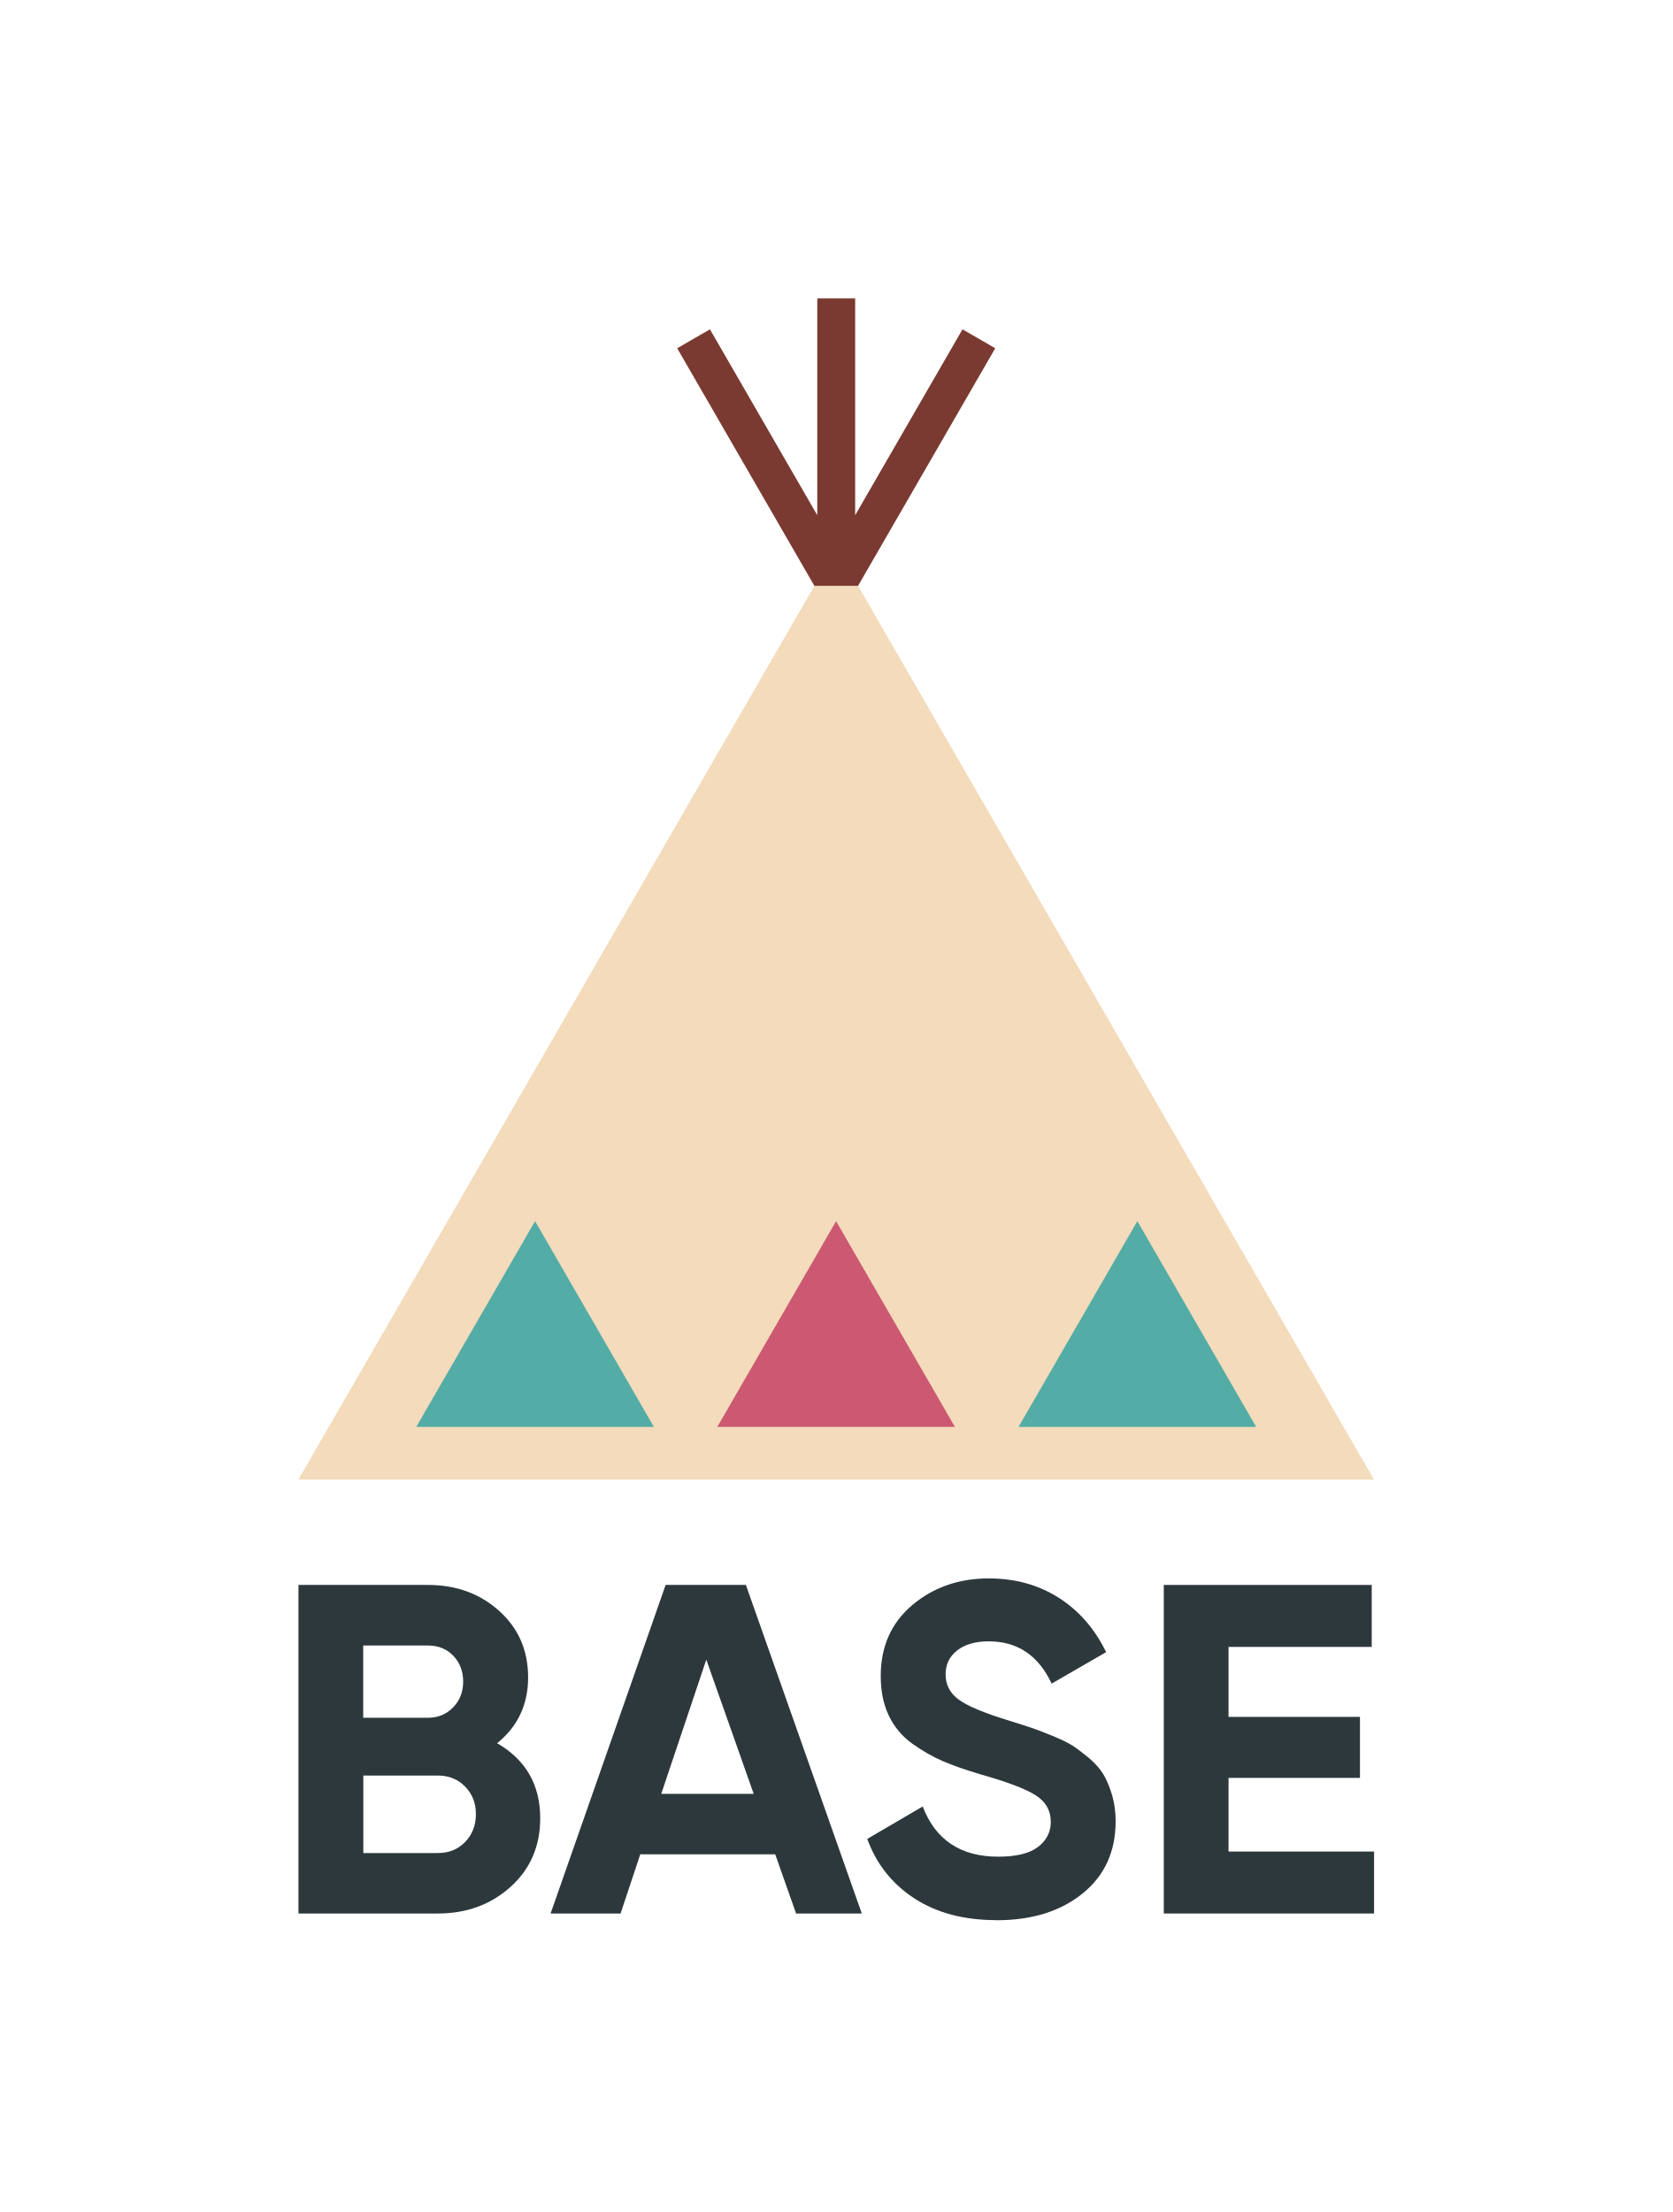
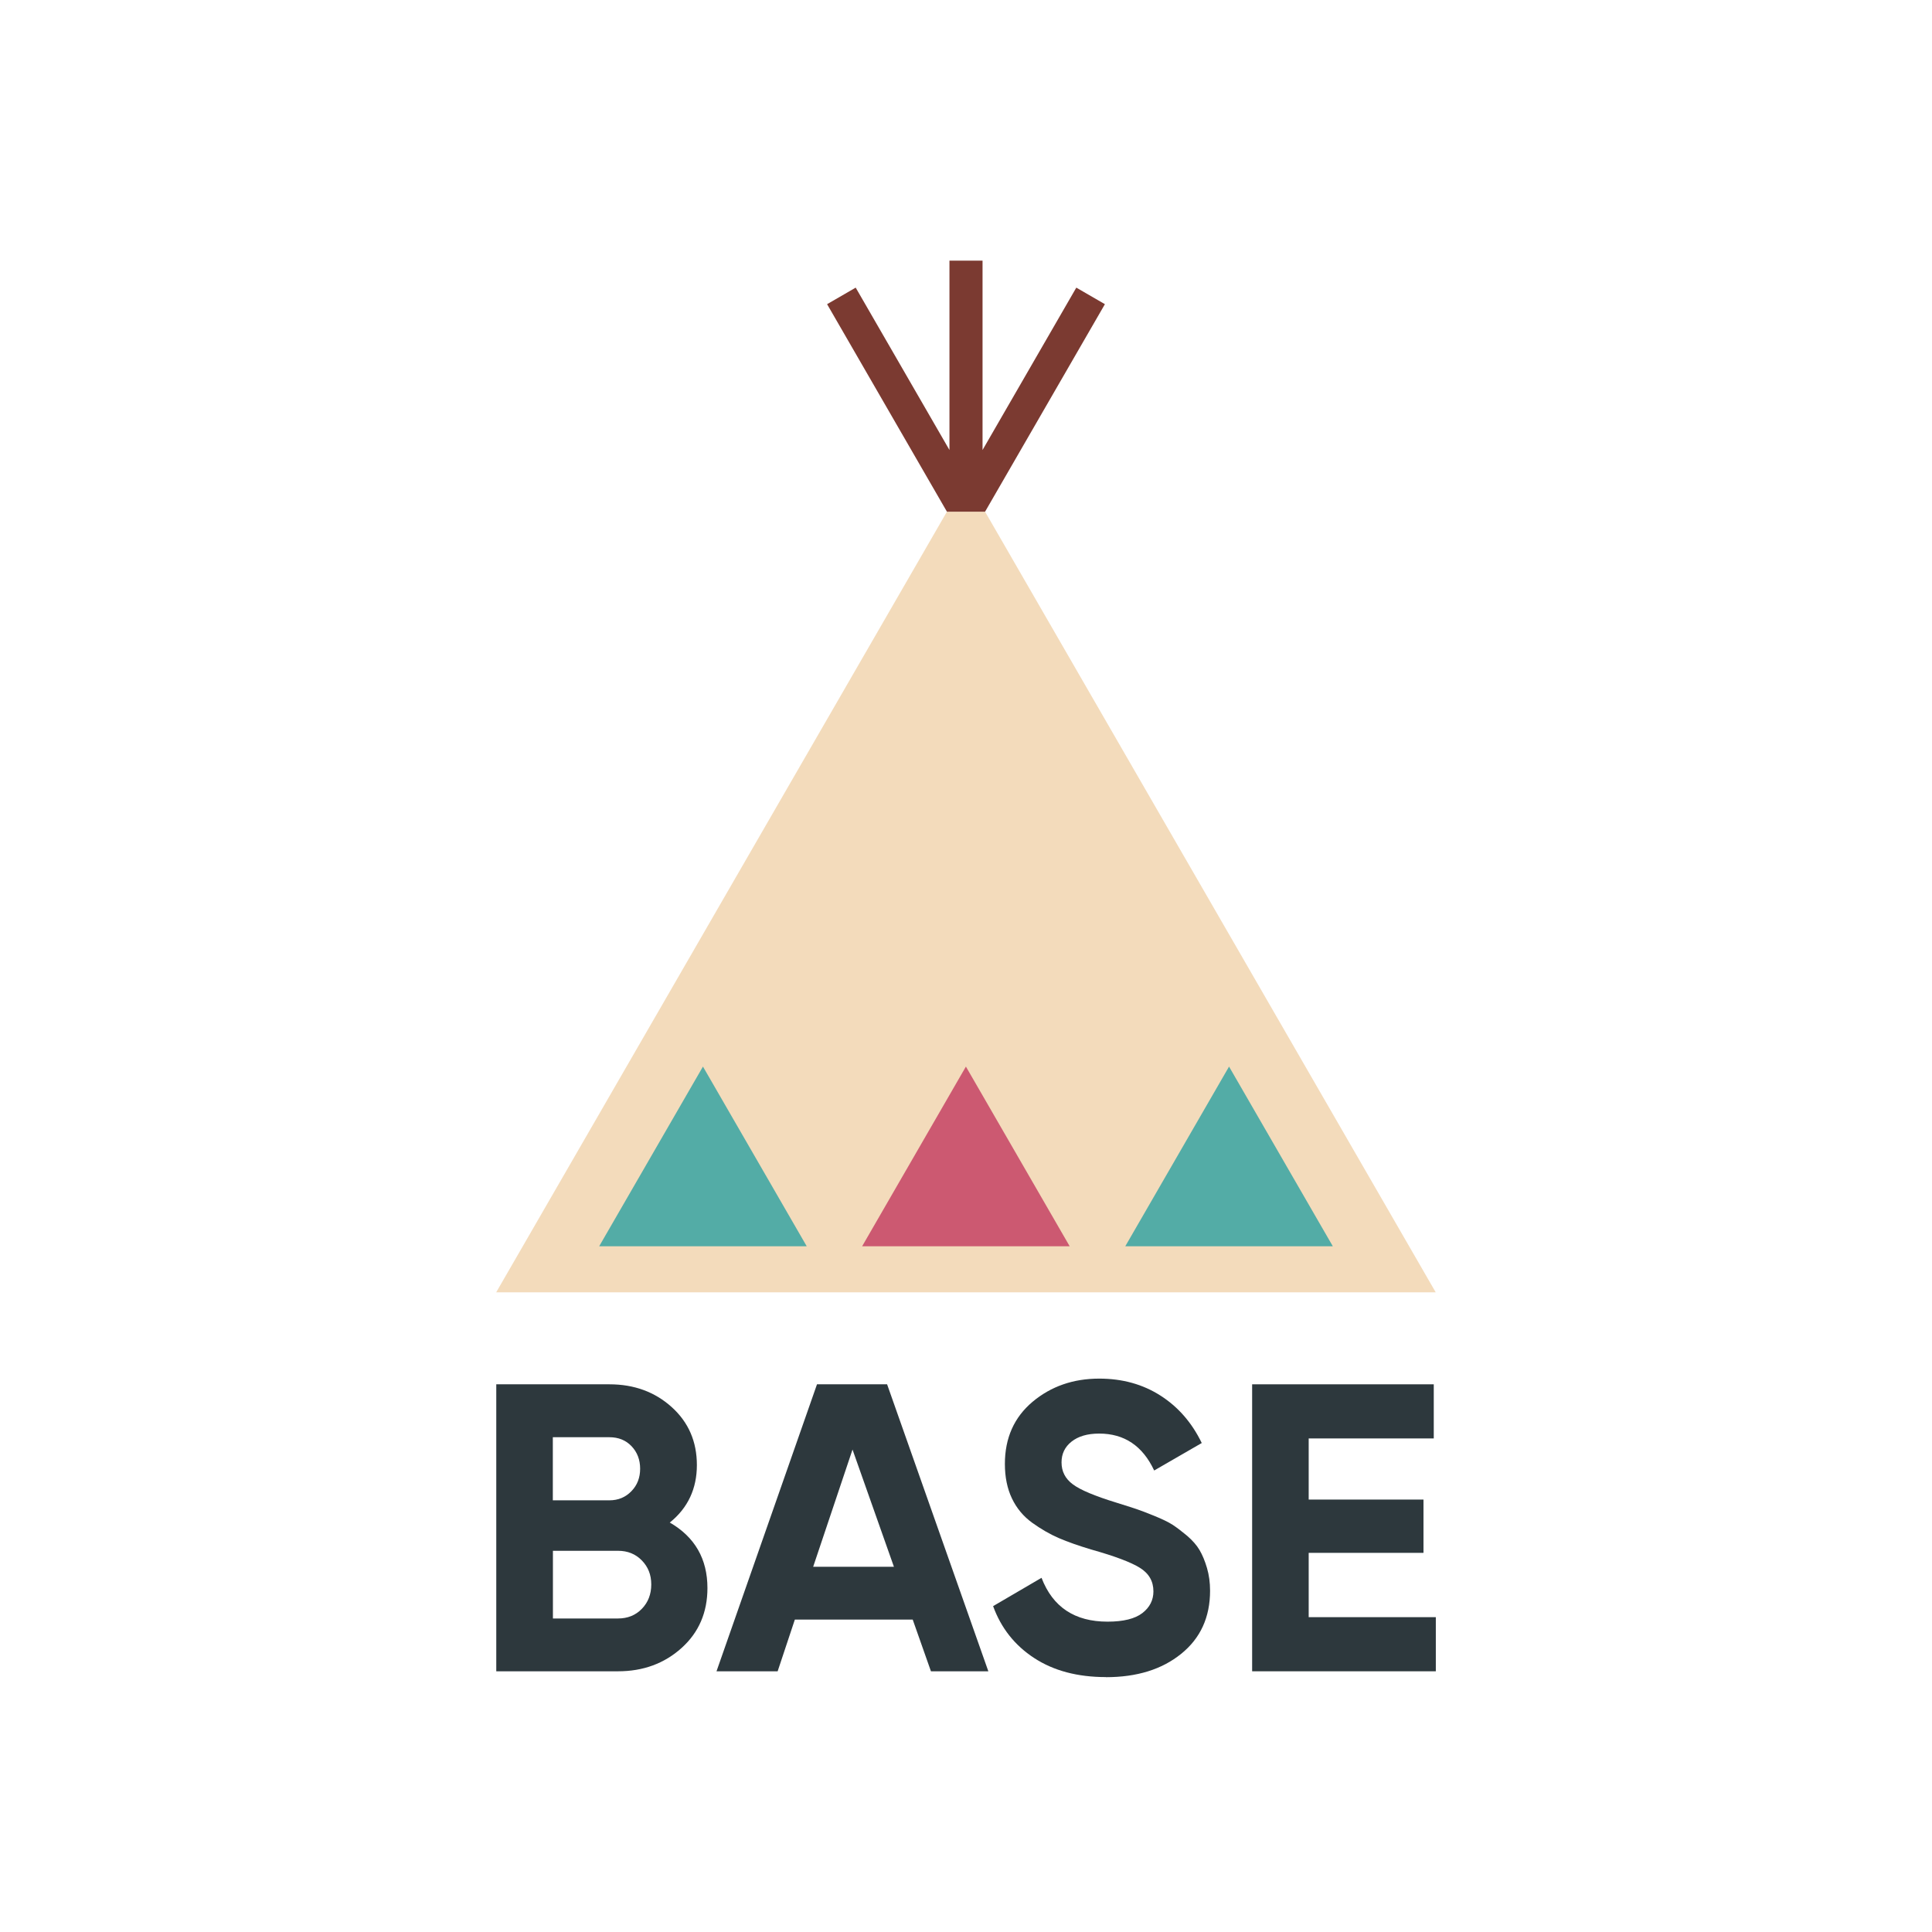
- <svg xmlns="http://www.w3.org/2000/svg" id="_レイヤー_2" data-name="レイヤー 2" viewBox="0 0 156.28 206.68">
+ <svg xmlns="http://www.w3.org/2000/svg" viewBox="0 0 156.28 206.68" width="24" height="24">
  <defs>
    <style>
      .cls-1 {
        fill: none;
      }

      .cls-2 {
        fill: #53aca6;
      }

      .cls-3 {
        fill: #7b3a31;
      }

      .cls-4 {
        fill: #2d383d;
      }

      .cls-5 {
        fill: #f3dbbb;
      }

      .cls-6 {
        fill: #cc5971;
      }
    </style>
  </defs>
  <g id="BASE">
    <g>
      <g>
        <g>
          <path class="cls-4" d="M46.44,162.87c2.69,1.55,4.04,3.89,4.04,7.02,0,2.6-.92,4.74-2.76,6.4s-4.11,2.5-6.8,2.5h-13.03v-30.7h12.11c2.63,0,4.85.81,6.65,2.43,1.8,1.62,2.7,3.69,2.7,6.21s-.96,4.59-2.89,6.14ZM39.99,153.75h-6.05v6.75h6.05c.94,0,1.72-.32,2.35-.97.63-.64.94-1.45.94-2.41s-.31-1.77-.92-2.41c-.61-.64-1.4-.96-2.37-.96ZM40.92,173.14c1.02,0,1.87-.34,2.54-1.03.67-.69,1.01-1.56,1.01-2.61s-.34-1.88-1.01-2.57c-.67-.69-1.52-1.03-2.54-1.03h-6.97v7.24h6.97Z" />
          <path class="cls-4" d="M74.39,178.79l-1.95-5.53h-12.61l-1.84,5.53h-6.54l10.75-30.7h7.5l10.83,30.7h-6.14ZM61.79,167.61h8.64l-4.43-12.54-4.21,12.54Z" />
          <path class="cls-4" d="M93.11,179.41c-3.04,0-5.6-.68-7.68-2.04-2.08-1.36-3.54-3.21-4.39-5.55l5.18-3.03c1.2,3.13,3.55,4.69,7.06,4.69,1.7,0,2.94-.31,3.73-.92s1.18-1.39,1.18-2.32c0-1.08-.48-1.92-1.45-2.52-.96-.6-2.69-1.25-5.18-1.95-1.37-.41-2.54-.82-3.49-1.23-.95-.41-1.9-.96-2.85-1.64-.95-.69-1.67-1.56-2.17-2.61-.5-1.05-.75-2.28-.75-3.68,0-2.78.99-4.99,2.96-6.65,1.97-1.65,4.35-2.48,7.13-2.48,2.49,0,4.67.61,6.56,1.82,1.89,1.21,3.36,2.9,4.41,5.07l-5.09,2.94c-1.23-2.63-3.19-3.95-5.88-3.95-1.26,0-2.24.29-2.96.86-.72.57-1.07,1.31-1.07,2.22,0,.97.4,1.75,1.21,2.35.8.6,2.35,1.25,4.63,1.95.94.29,1.64.52,2.13.68.48.16,1.14.41,1.97.75.83.34,1.48.65,1.93.94.45.29.97.69,1.56,1.18.58.5,1.03,1.01,1.34,1.54.31.53.57,1.16.79,1.91.22.75.33,1.56.33,2.43,0,2.84-1.03,5.09-3.09,6.75-2.06,1.67-4.74,2.5-8.05,2.5Z" />
          <path class="cls-4" d="M114.8,173h13.6v5.79h-19.65v-30.7h19.43v5.79h-13.38v6.54h12.28v5.7h-12.28v6.89Z" />
        </g>
        <g>
          <polygon class="cls-5" points="80.18 54.74 76.1 54.74 27.88 138.25 128.39 138.25 80.18 54.74" />
          <polygon class="cls-3" points="80.18 54.74 93 32.54 89.94 30.77 79.91 48.14 79.91 27.88 76.37 27.88 76.37 48.14 66.34 30.77 63.28 32.54 76.1 54.74 80.18 54.74" />
          <polygon class="cls-2" points="106.28 114.1 95.18 133.32 117.38 133.32 106.28 114.1" />
          <polygon class="cls-2" points="50 114.1 38.9 133.32 61.1 133.32 50 114.1" />
          <polygon class="cls-6" points="78.13 114.1 67.03 133.32 89.23 133.32 78.13 114.1" />
        </g>
      </g>
      <rect class="cls-1" width="156.28" height="206.68" />
    </g>
  </g>
</svg>
